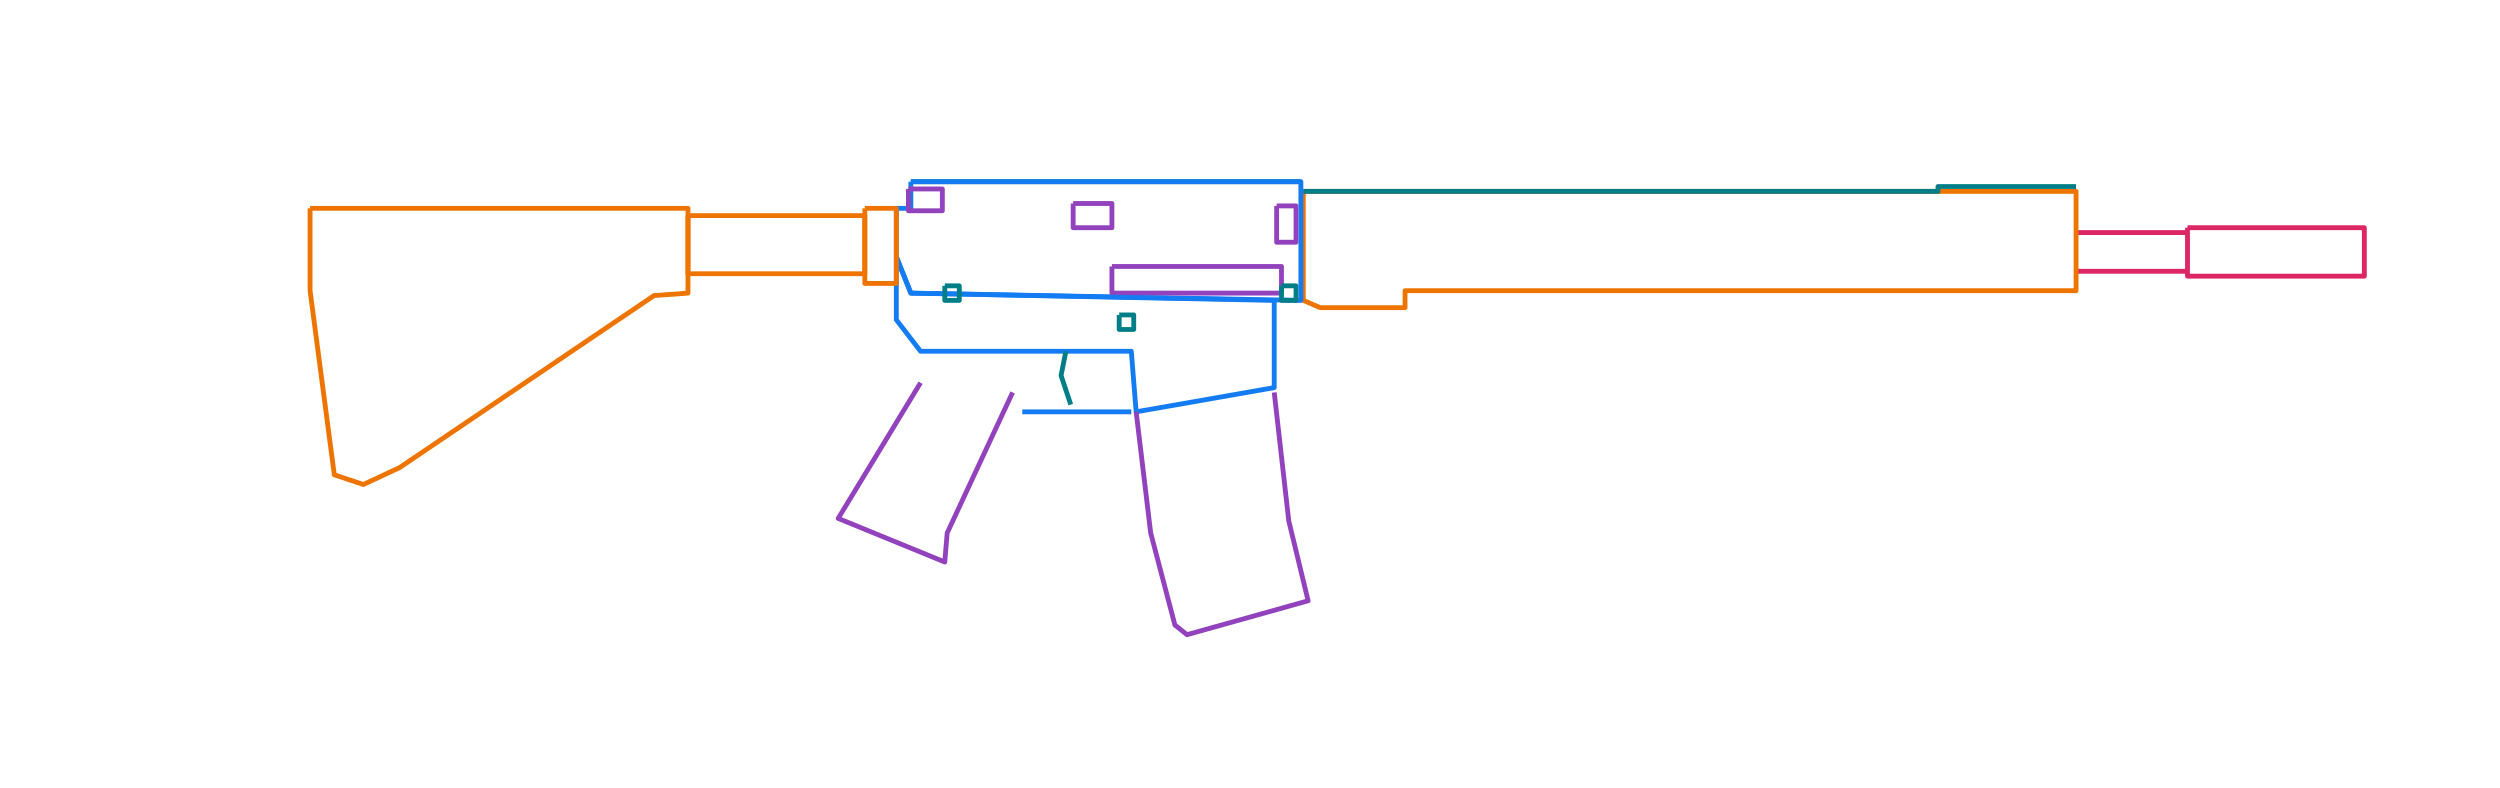
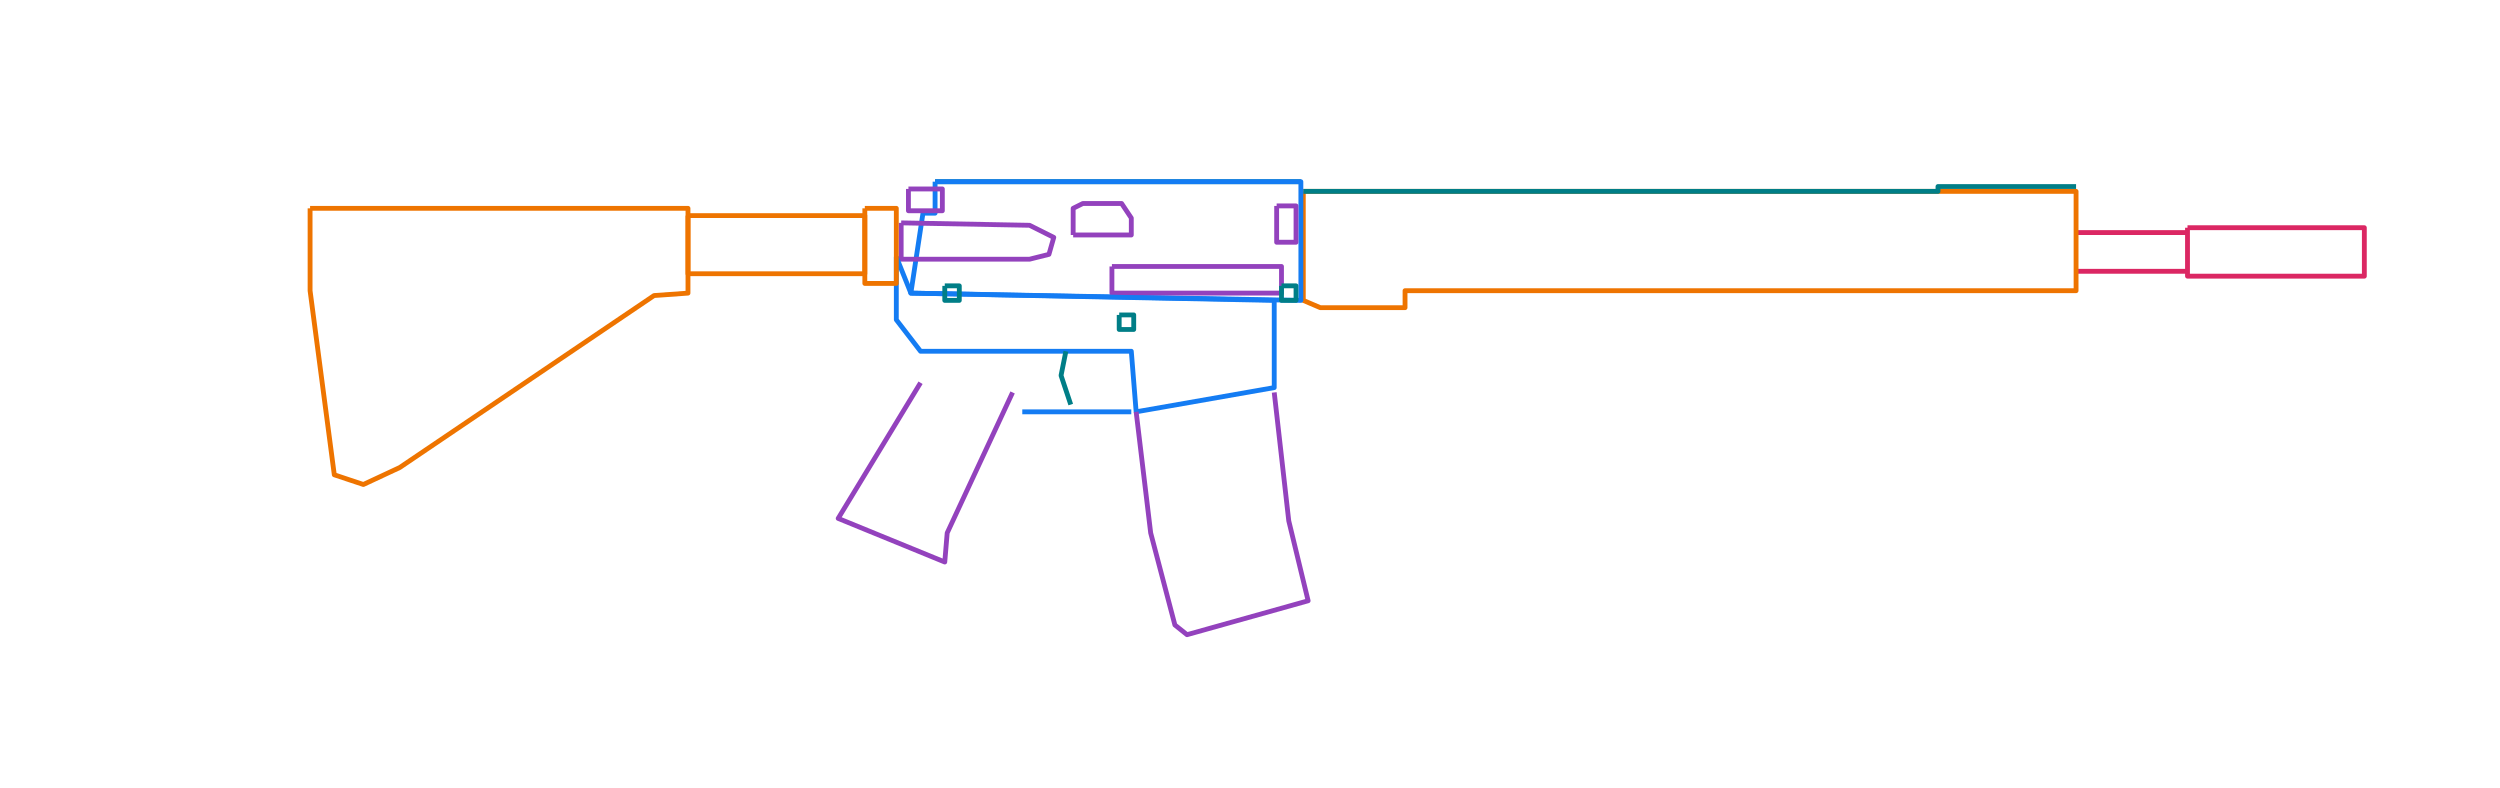
<svg xmlns="http://www.w3.org/2000/svg" viewBox="0 0 1032 325">
  <g fill="none" stroke-width="2" stroke-linejoin="round">
    <path id="muzzle-brake" stroke="#db2763" d="M903,94 L976,94 L976,114 L903,114 L903,94" />
    <path id="barrel" stroke="#db2763" d="M857,96 L903,96 M857,112 L903,112" />
    <path id="handguard" stroke="#ee7400" d="M538,79 L857,79 L857,120 L580,120 L580,127 L545,127 L538,124 L538,79" />
    <path id="handguard-rail" stroke="#007e87" d="M538,79 L800,79 L800,77 L857,77" />
-     <path id="upper-rail" stroke="#007e87" d="M376,75 L537,75" />
-     <path id="upper-receiver" stroke="#147cf3" d="M376,75 L537,75 L537,124 L376,121 L370,106 L370,86 L376,86 L376,75" />
+     <path id="upper-rail" stroke="#007e87" d="M386,75 L537,75" />
+     <path id="upper-receiver" stroke="#147cf3" d="M386,75 L537,75 L537,124 L376,121 L381,88 L386,88 L386,75" />
    <path id="charging-handle" stroke="#9342bd" d="M375,78 L389,78 L389,87 L375,87 L375,78" />
-     <path id="forward-assist" stroke="#9342bd" d="M443,84 L459,84 L459,94 L443,94 L443,84" />
-     <path id="ejection-port" stroke="#9342bd" d="M459,110 L529,110 L529,121 L459,121 L459,110" />
-     <path id="brass-deflector" stroke="#9342bd" d="M527,85 L535,85 L535,100 L527,100 L527,85" />
+     <path id="forward-assist" stroke="#9342bd" d="M372,92 L425,93 L435,98 L433,105 L425,107 L372,107 L372,92" />
+     <path id="brass-deflector" stroke="#9342bd" d="M443,97 L443,86 L447,84 L463,84 L467,90 L467,97 L443,97" />
+     <path id="ejection-port-cover" stroke="#9342bd" d="M459,110 L529,110 L529,121 L459,121 L459,110" />
+     <path id="upper-front-boss" stroke="#9342bd" d="M527,85 L535,85 L535,100 L527,100 L527,85" />
    <path id="lower-receiver" stroke="#147cf3" d="M370,106 L376,121 L526,124 L526,160 L469,170 L467,145 L380,145 L370,132 L370,106" />
    <path id="takedown-pin" stroke="#007e87" d="M390,118 L396,118 L396,124 L390,124 L390,118" />
    <path id="pivot-pin" stroke="#007e87" d="M529,118 L535,118 L535,124 L529,124 L529,118" />
    <path id="magazine-release" stroke="#007e87" d="M462,130 L468,130 L468,136 L462,136 L462,130" />
    <path id="trigger" stroke="#007e87" d="M440,145 L438,155 L442,167" />
    <path id="trigger-guard" stroke="#147cf3" d="M422,170 L467,170" />
    <path id="grip" stroke="#9342bd" d="M380,158 L346,214 L390,232 L391,220 L418,162" />
    <path id="magazine" stroke="#9342bd" d="M469,170 L475,220 L485,258 L490,262 L540,248 L532,215 L526,162" />
    <path id="castle-nut" stroke="#ee7400" d="M357,86 L370,86 L370,117 L357,117 L357,86" />
    <path id="buffer-tube" stroke="#ee7400" d="M284,89 L357,89 L357,113 L284,113 L284,89" />
    <path id="stock" stroke="#ee7400" d="M128,86 L284,86 L284,121 L270,122 L165,193 L150,200 L138,196 L128,120 L128,86" />
  </g>
</svg>
